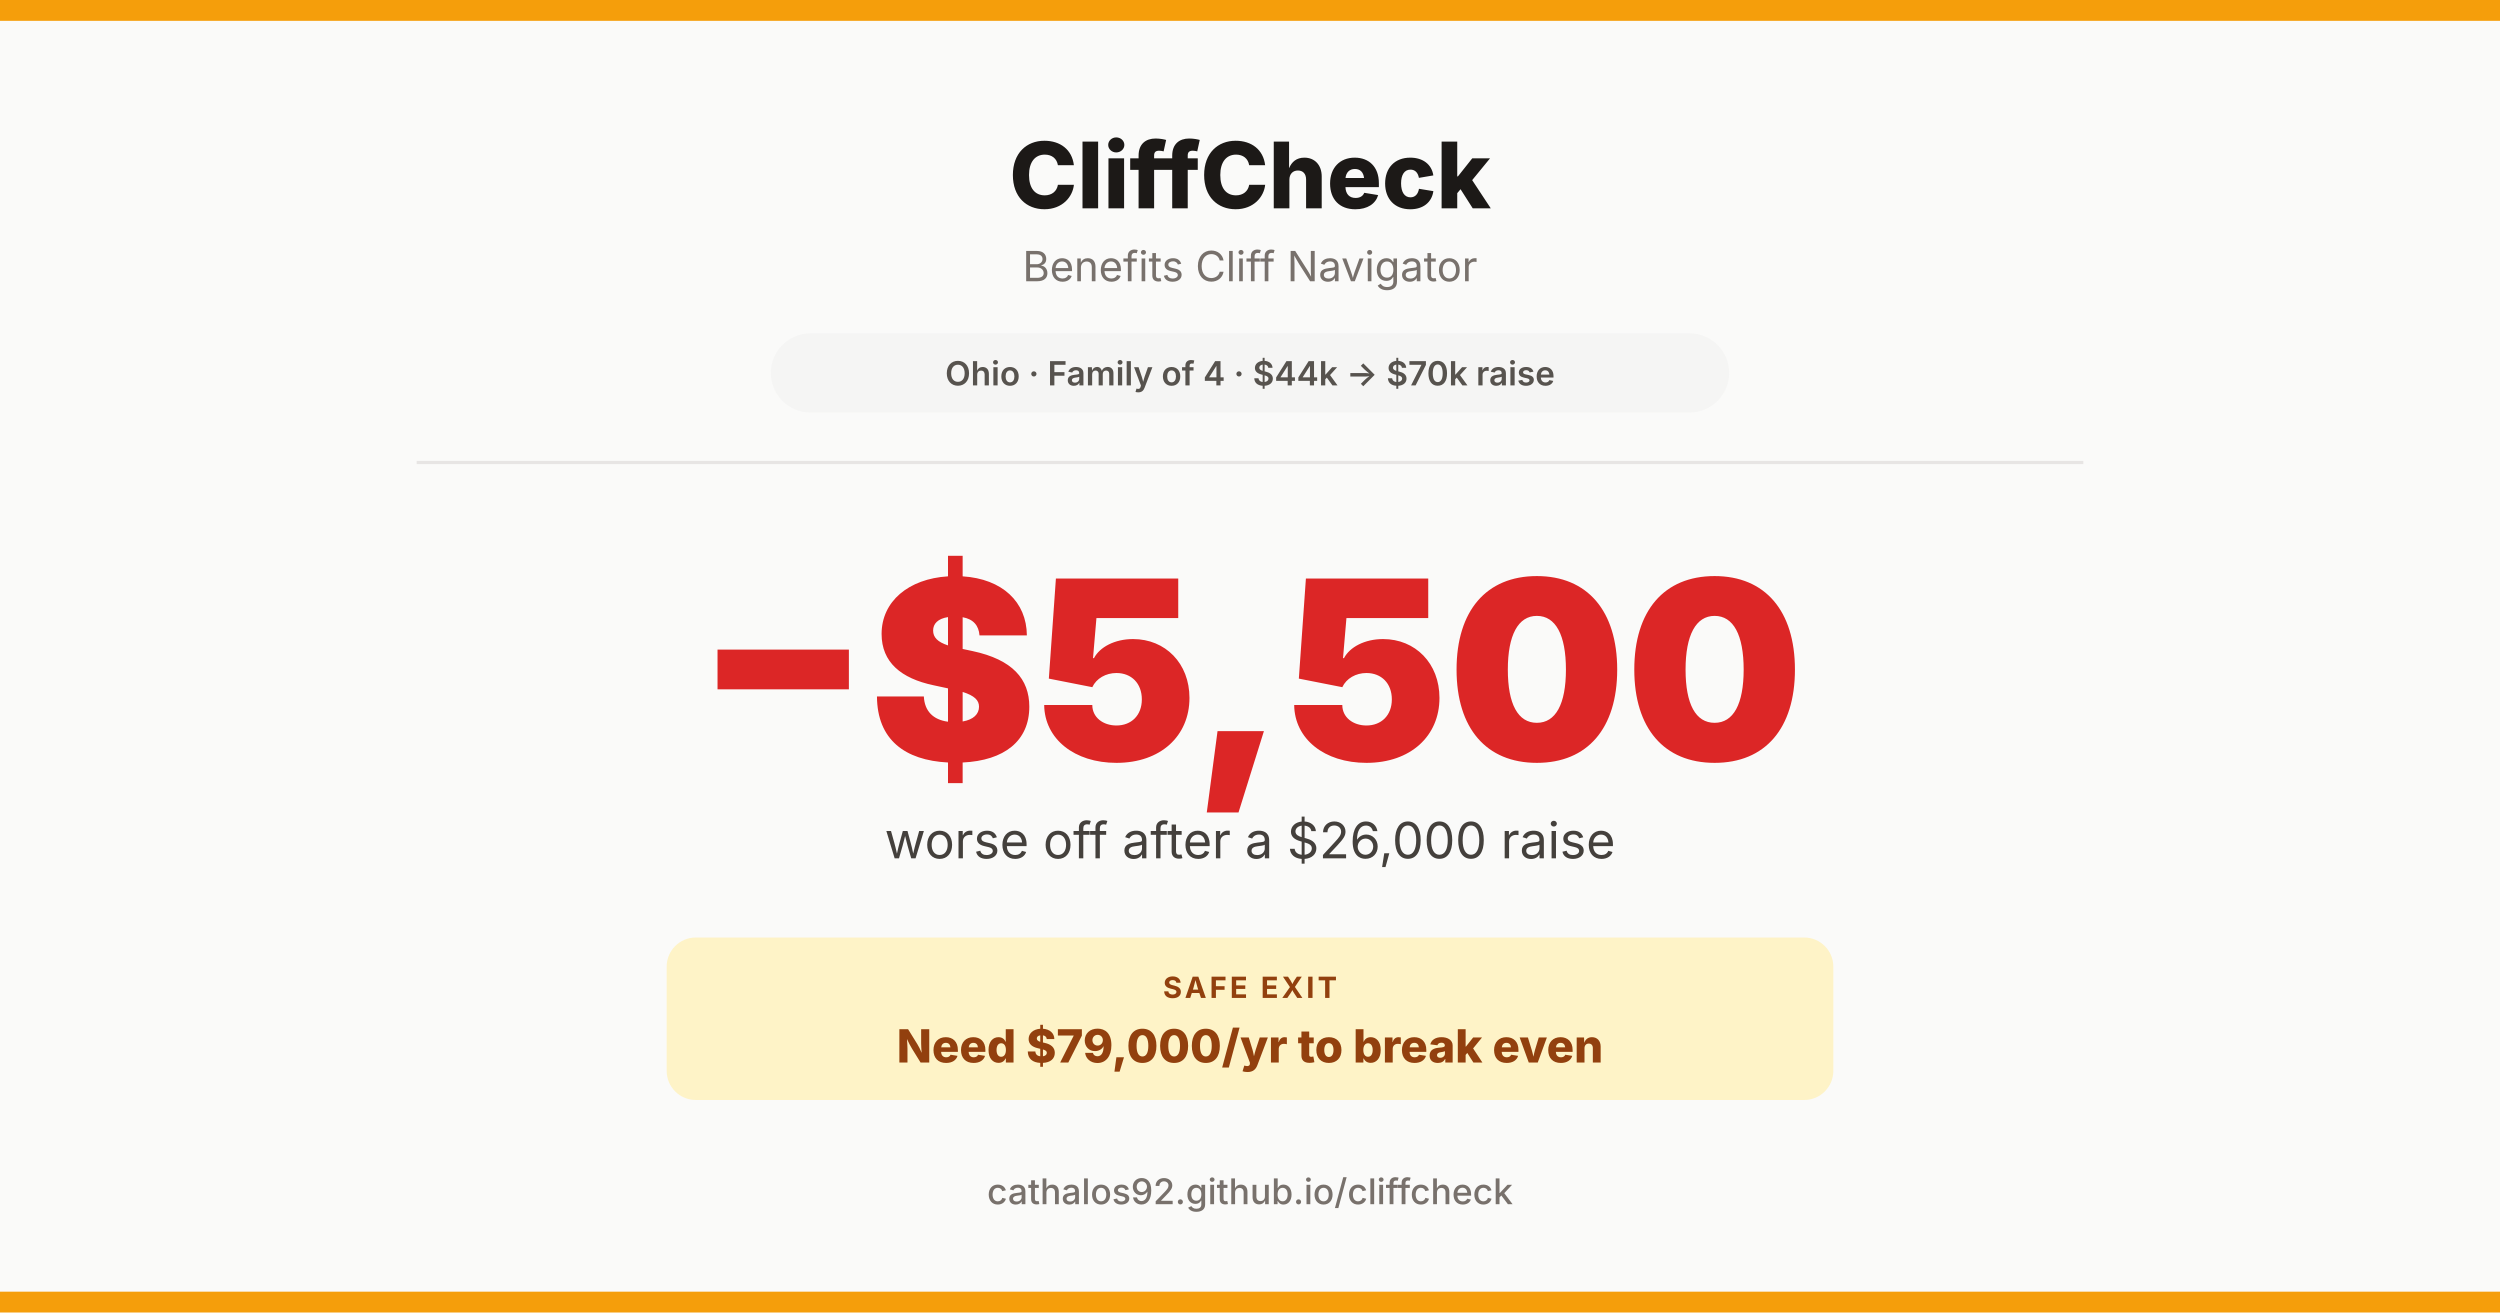
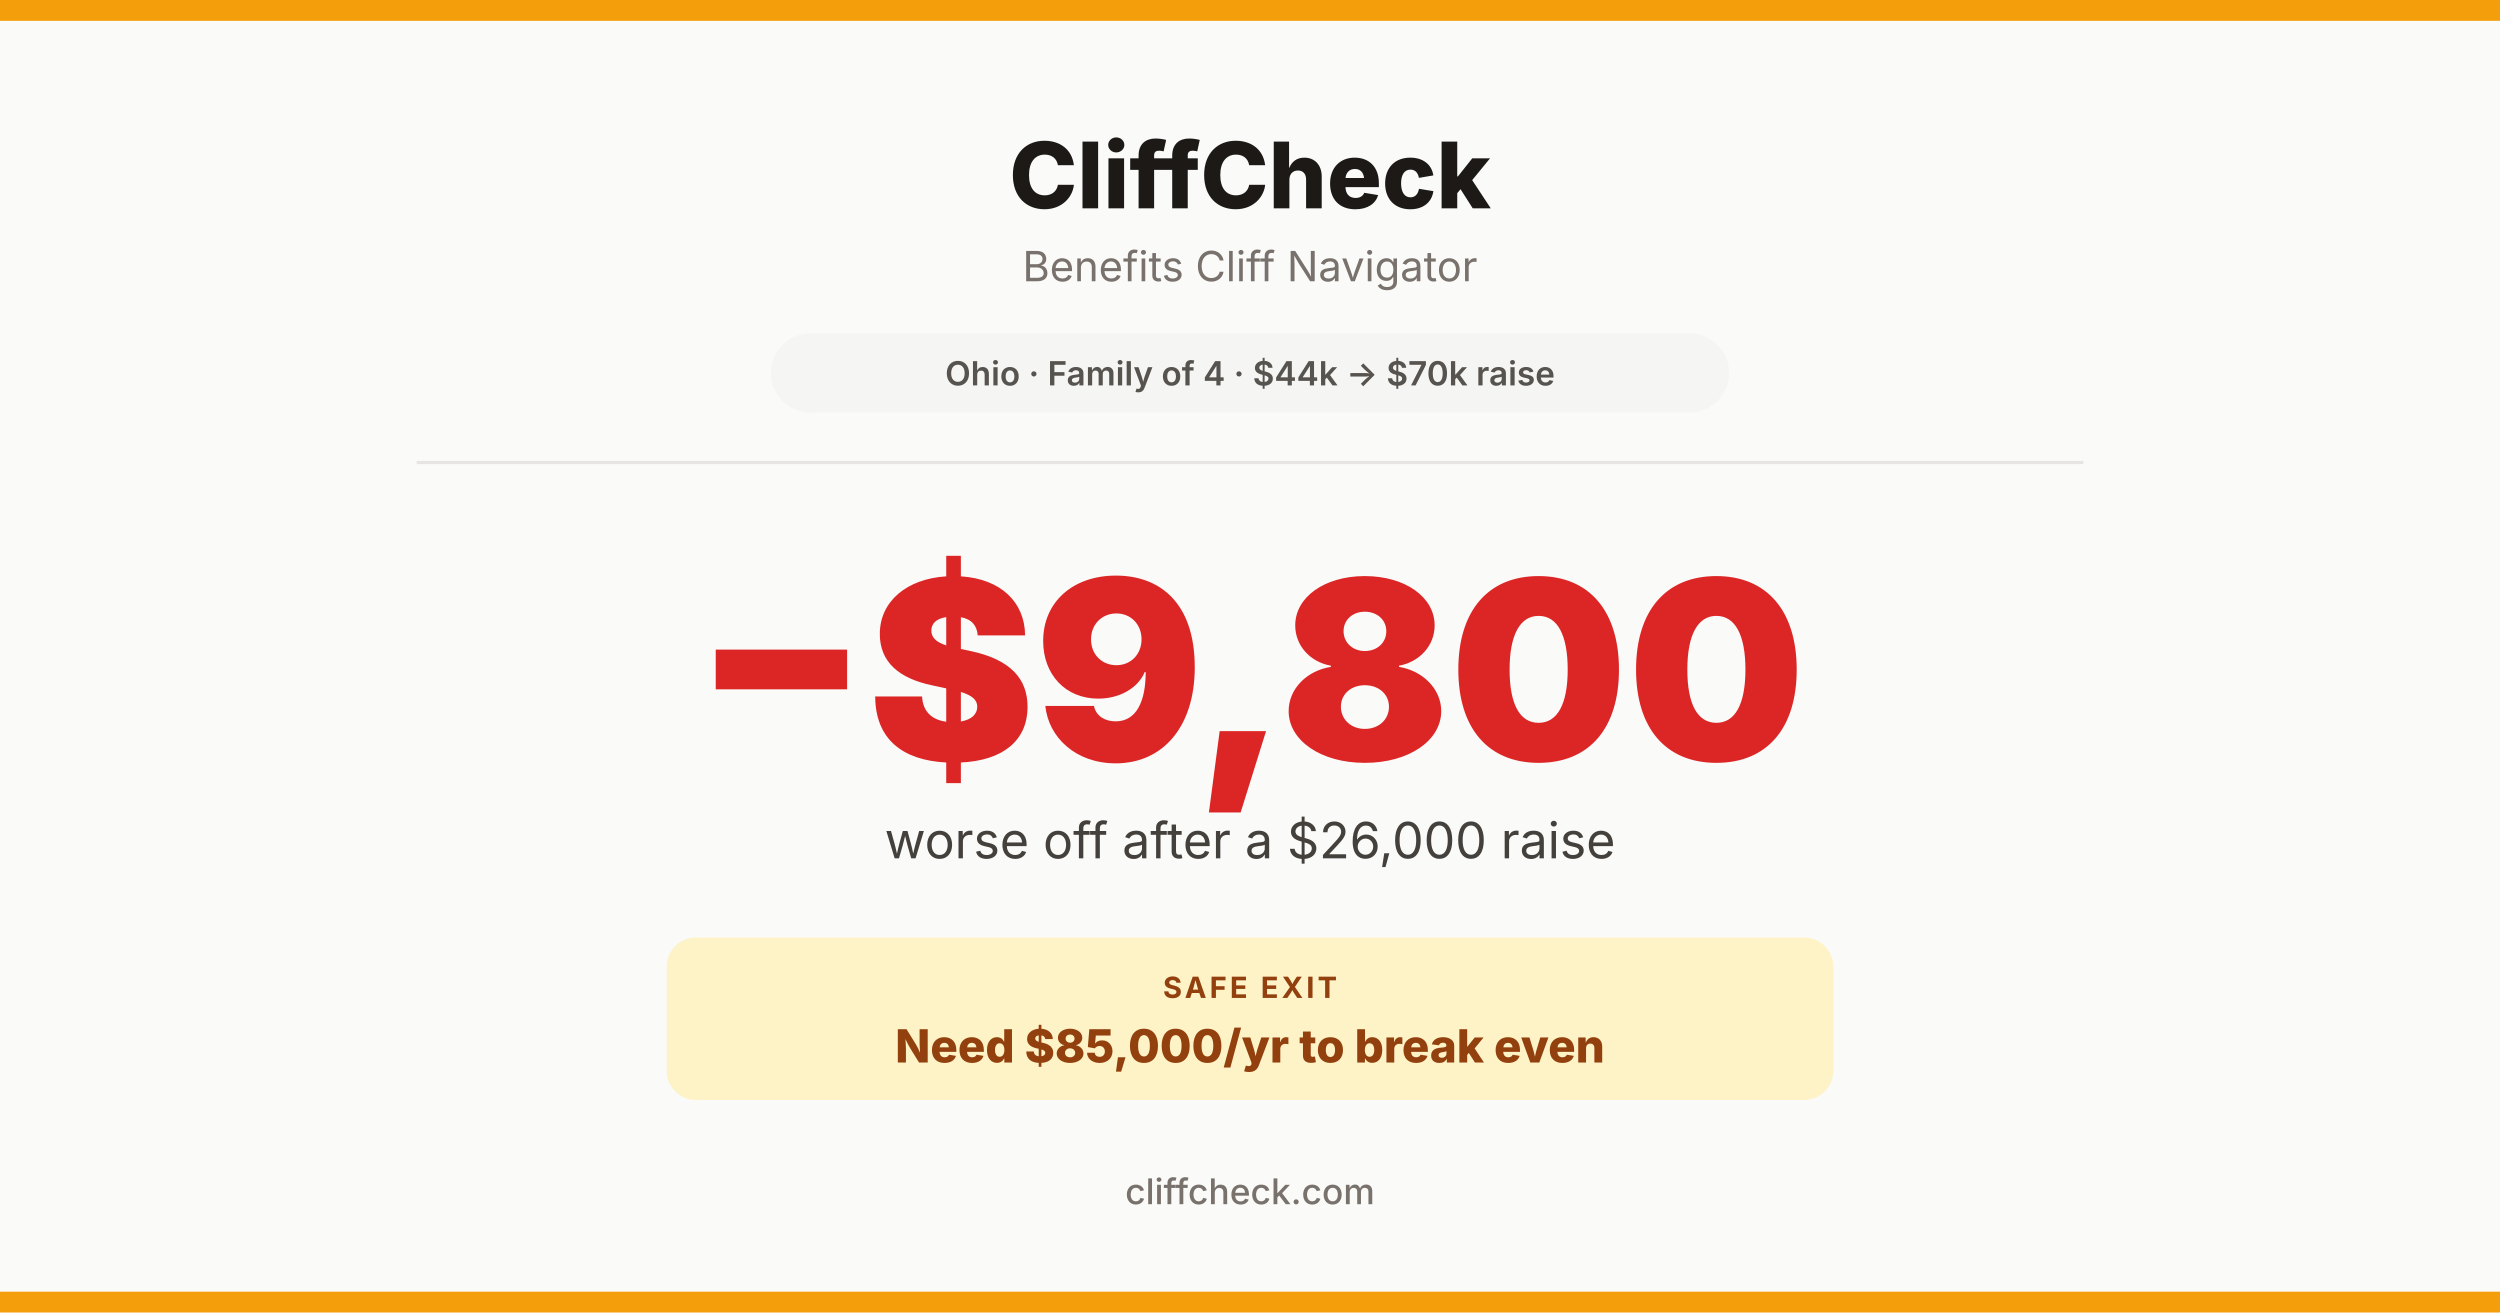
<svg xmlns="http://www.w3.org/2000/svg" viewBox="0 0 1200 630" width="1200" height="630">
  <rect width="1200" height="630" fill="#FAFAF9" />
  <rect x="0" y="0" width="1200" height="10" fill="#F59E0B" />
  <rect x="0" y="620" width="1200" height="10" fill="#F59E0B" />
  <text x="600" y="100" text-anchor="middle" font-family="system-ui,-apple-system,sans-serif" font-size="44" font-weight="800" fill="#1C1917">CliffCheck</text>
  <text x="600" y="135" text-anchor="middle" font-family="system-ui,-apple-system,sans-serif" font-size="20" font-weight="400" fill="#78716C">Benefits Cliff Navigator</text>
  <rect x="370" y="160" width="460" height="38" rx="19" fill="#F5F5F4" />
  <text x="600" y="185" text-anchor="middle" font-family="system-ui,-apple-system,sans-serif" font-size="16" font-weight="600" fill="#57534E">Ohio · Family of 4 · $44k → $70k raise</text>
  <line x1="200" y1="222" x2="1000" y2="222" stroke="#E7E5E4" stroke-width="1.5" />
-   <text x="600" y="365" text-anchor="middle" font-family="system-ui,-apple-system,sans-serif" font-size="120" font-weight="900" fill="#DC2626">−$5,500</text>
+   <text x="600" y="365" text-anchor="middle" font-family="system-ui,-apple-system,sans-serif" font-size="120" font-weight="900" fill="#DC2626">−$9,800</text>
  <text x="600" y="412" text-anchor="middle" font-family="system-ui,-apple-system,sans-serif" font-size="24" font-weight="400" fill="#44403C">worse off after a $26,000 raise</text>
  <rect x="320" y="450" width="560" height="78" rx="14" fill="#FEF3C7" />
  <text x="600" y="479" text-anchor="middle" font-family="system-ui,-apple-system,sans-serif" font-size="14" font-weight="700" fill="#92400E" letter-spacing="1.5">SAFE EXIT</text>
-   <text x="600" y="510" text-anchor="middle" font-family="system-ui,-apple-system,sans-serif" font-size="22" font-weight="800" fill="#92400E">Need $79,000/yr to break even</text>
-   <text x="600" y="578" text-anchor="middle" font-family="system-ui,-apple-system,sans-serif" font-size="17" font-weight="500" fill="#78716C">cathalos92.github.io/cliffcheck</text>
+   <text x="600" y="510" text-anchor="middle" font-family="system-ui,-apple-system,sans-serif" font-size="22" font-weight="800" fill="#92400E">Need $85,000/yr to break even</text>
+   <text x="600" y="578" text-anchor="middle" font-family="system-ui,-apple-system,sans-serif" font-size="17" font-weight="500" fill="#78716C">cliffcheck.com</text>
</svg>
